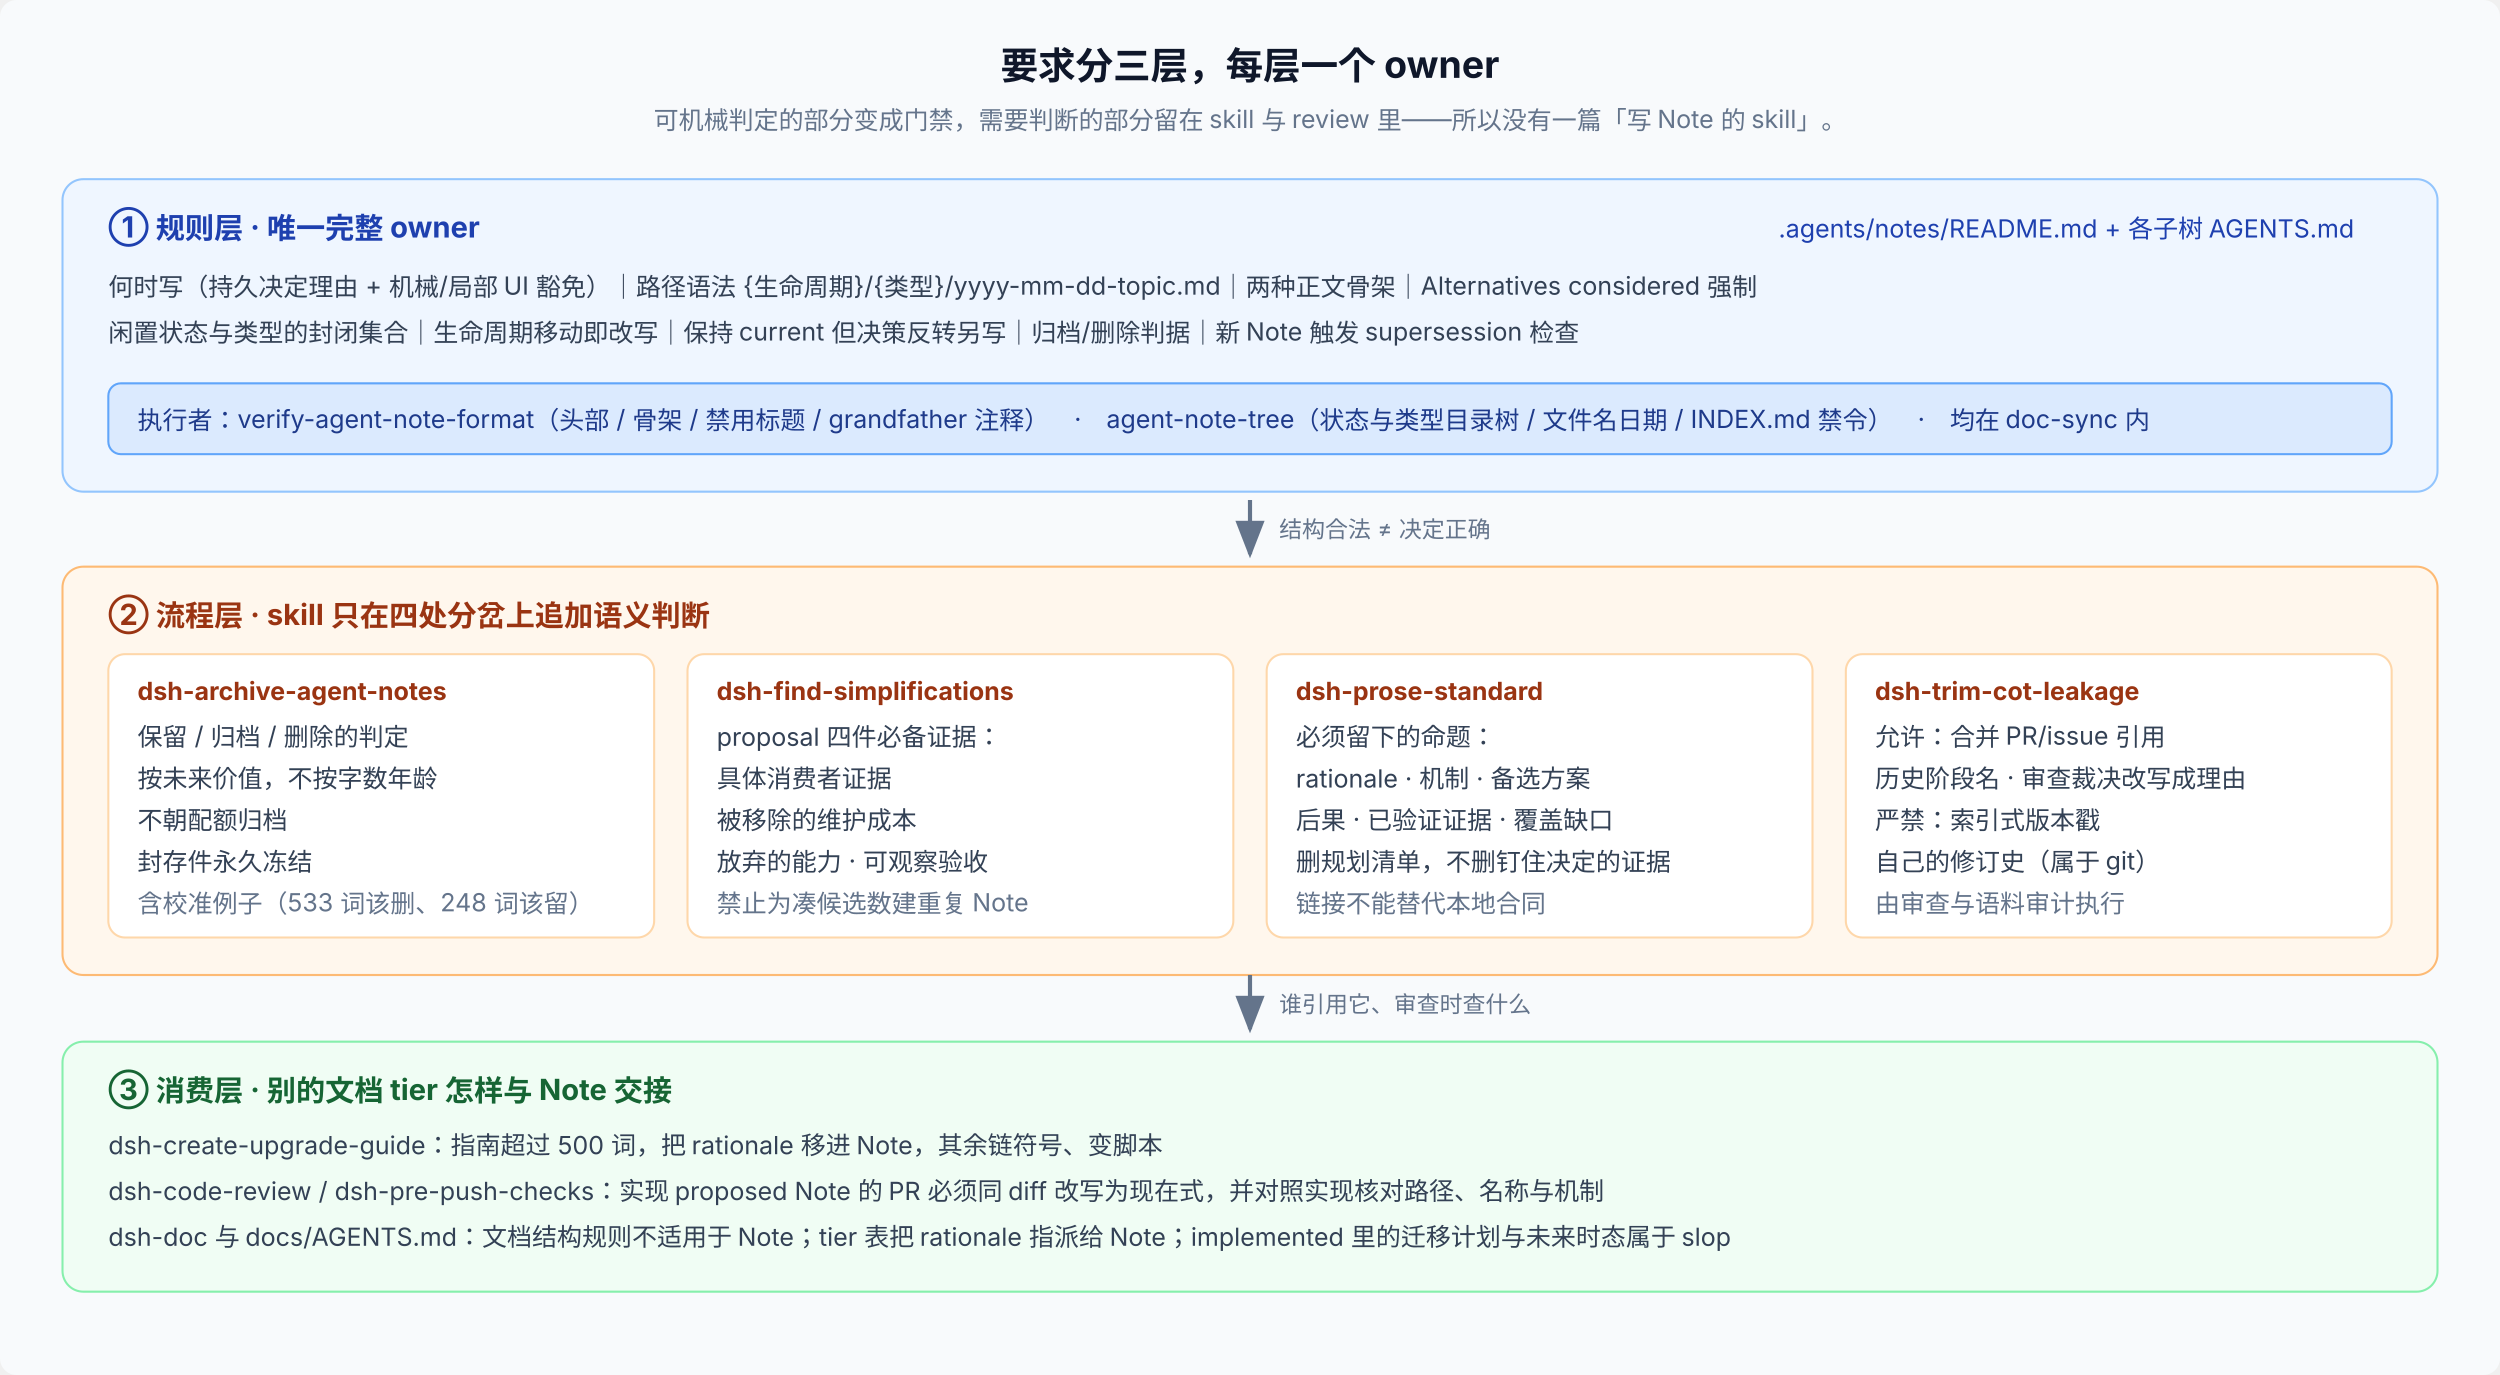
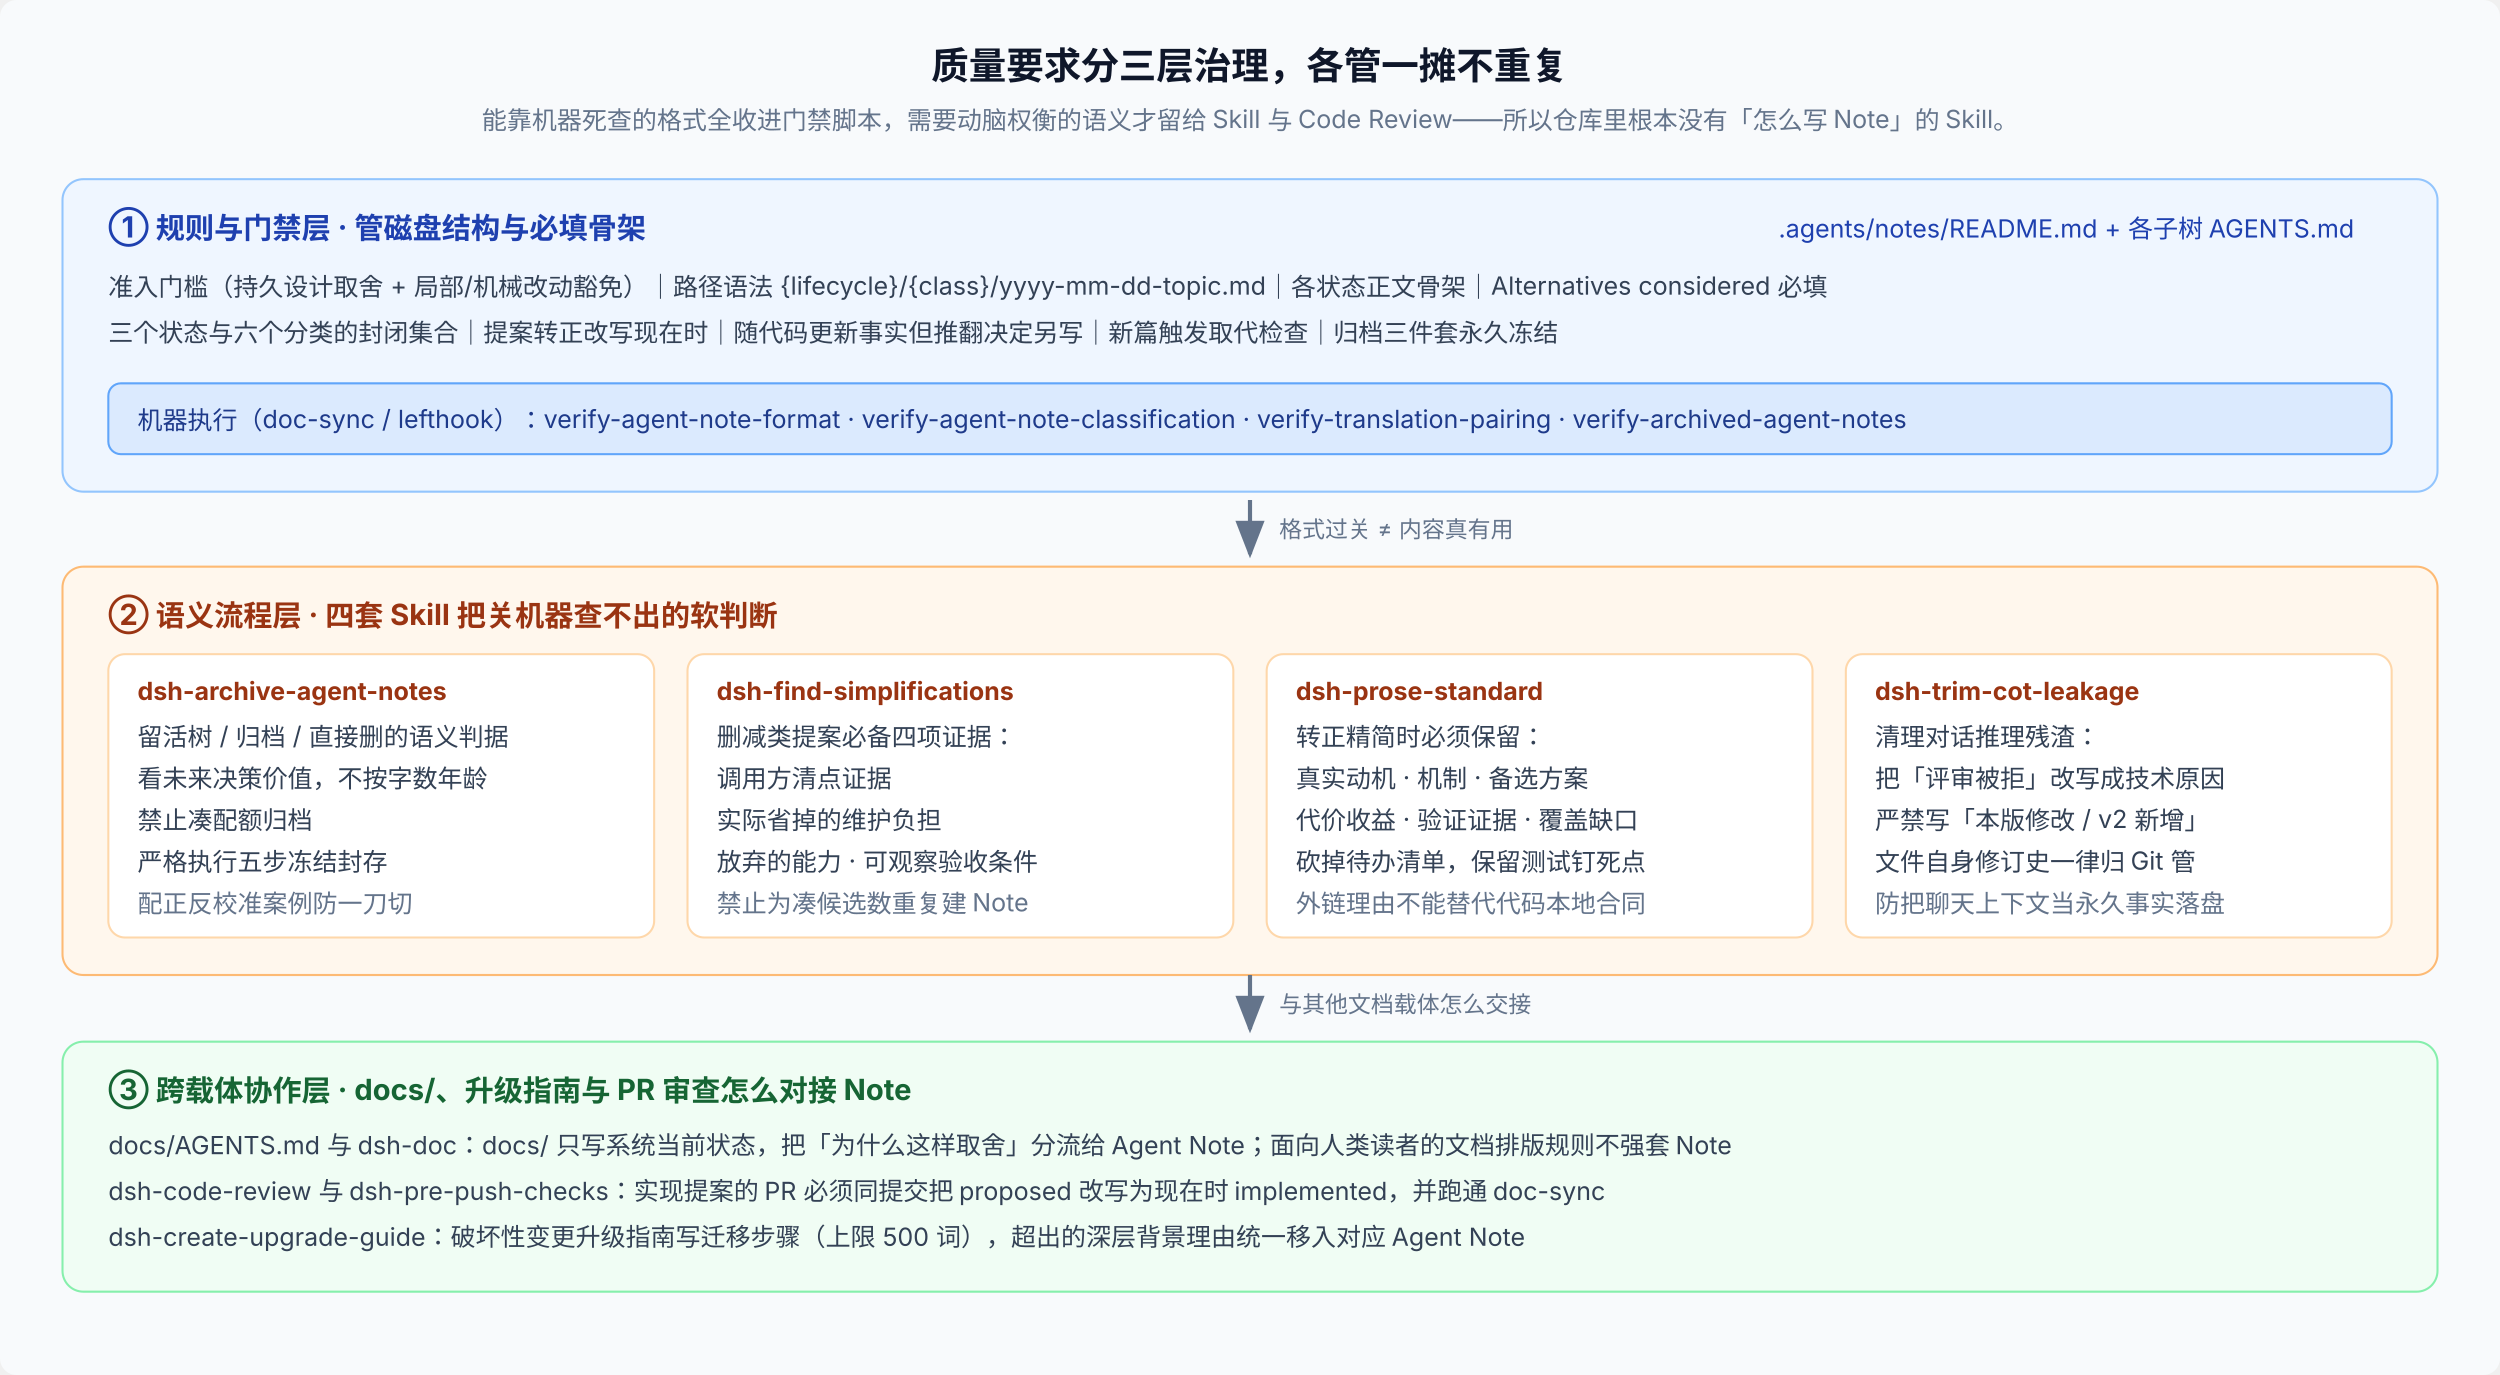
<svg xmlns="http://www.w3.org/2000/svg" viewBox="0 0 1200 660" font-family="system-ui, -apple-system, 'PingFang SC', 'Noto Sans SC', sans-serif" font-size="12" letter-spacing="0">
  <defs>
    <marker id="arrow" viewBox="0 0 9 7" markerWidth="9" markerHeight="7" refX="8" refY="3.5" orient="auto">
      <path d="M0,0 L9,3.5 L0,7 Z" fill="#64748b" />
    </marker>
  </defs>
  <rect width="1200" height="660" rx="8" fill="#f8fafc" />
-   <text x="600" y="38" text-anchor="middle" font-size="18" font-weight="700" fill="#0f172a">要求分三层，每层一个 owner</text>
-   <text x="600" y="62" text-anchor="middle" fill="#64748b">可机械判定的部分变成门禁，需要判断的部分留在 skill 与 review 里——所以没有一篇「写 Note 的 skill」。</text>
+   <text x="600" y="38" text-anchor="middle" font-size="18" font-weight="700" fill="#0f172a">质量要求分三层治理，各管一摊不重复</text>
+   <text x="600" y="62" text-anchor="middle" fill="#64748b">能靠机器死查的格式全收进门禁脚本，需要动脑权衡的语义才留给 Skill 与 Code Review——所以仓库里根本没有「怎么写 Note」的 Skill。</text>
  <rect x="30" y="86" width="1140" height="150" rx="10" fill="#eff6ff" stroke="#93c5fd" />
-   <text x="52" y="114" font-size="14" font-weight="700" fill="#1e40af">① 规则层 · 唯一完整 owner</text>
+   <text x="52" y="114" font-size="14" font-weight="700" fill="#1e40af">① 规则与门禁层 · 管磁盘结构与必填骨架</text>
  <text x="1130" y="114" text-anchor="end" fill="#1e40af">.agents/notes/README.md + 各子树 AGENTS.md</text>
-   <text x="52" y="142" fill="#334155">何时写（持久决定理由 + 机械/局部 UI 豁免）｜路径语法 {生命周期}/{类型}/yyyy-mm-dd-topic.md｜两种正文骨架｜Alternatives considered 强制</text>
-   <text x="52" y="164" fill="#334155">闲置状态与类型的封闭集合｜生命周期移动即改写｜保持 current 但决策反转另写｜归档/删除判据｜新 Note 触发 supersession 检查</text>
+   <text x="52" y="142" fill="#334155">准入门槛（持久设计取舍 + 局部/机械改动豁免）｜路径语法 {lifecycle}/{class}/yyyy-mm-dd-topic.md｜各状态正文骨架｜Alternatives considered 必填</text>
+   <text x="52" y="164" fill="#334155">三个状态与六个分类的封闭集合｜提案转正改写现在时｜随代码更新事实但推翻决定另写｜新篇触发取代检查｜归档三件套永久冻结</text>
  <rect x="52" y="184" width="1096" height="34" rx="6" fill="#dbeafe" stroke="#60a5fa" />
-   <text x="66" y="206" fill="#1e3a8a">执行者：verify-agent-note-format（头部 / 骨架 / 禁用标题 / grandfather 注释）　·　agent-note-tree（状态与类型目录树 / 文件名日期 / INDEX.md 禁令）　·　均在 doc-sync 内</text>
+   <text x="66" y="206" fill="#1e3a8a">机器执行（doc-sync / lefthook）：verify-agent-note-format · verify-agent-note-classification · verify-translation-pairing · verify-archived-agent-notes</text>
  <line x1="600" y1="240" x2="600" y2="266" stroke="#64748b" stroke-width="2" marker-end="url(#arrow)" />
-   <text x="614" y="258" font-size="11" fill="#64748b">结构合法 ≠ 决定正确</text>
+   <text x="614" y="258" font-size="11" fill="#64748b">格式过关 ≠ 内容真有用</text>
  <rect x="30" y="272" width="1140" height="196" rx="10" fill="#fff7ed" stroke="#fdba74" />
-   <text x="52" y="300" font-size="14" font-weight="700" fill="#9a3412">② 流程层 · skill 只在四处分岔上追加语义判断</text>
+   <text x="52" y="300" font-size="14" font-weight="700" fill="#9a3412">② 语义流程层 · 四套 Skill 把关机器查不出的软判断</text>
  <rect x="52" y="314" width="262" height="136" rx="8" fill="#ffffff" stroke="#fed7aa" />
  <text x="66" y="336" font-size="12" font-weight="700" fill="#9a3412">dsh-archive-agent-notes</text>
-   <text x="66" y="358" fill="#334155">保留 / 归档 / 删除的判定</text>
-   <text x="66" y="378" fill="#334155">按未来价值，不按字数年龄</text>
-   <text x="66" y="398" fill="#334155">不朝配额归档</text>
-   <text x="66" y="418" fill="#334155">封存件永久冻结</text>
-   <text x="66" y="438" fill="#64748b">含校准例子（533 词该删、248 词该留）</text>
+   <text x="66" y="358" fill="#334155">留活树 / 归档 / 直接删的语义判据</text>
+   <text x="66" y="378" fill="#334155">看未来决策价值，不按字数年龄</text>
+   <text x="66" y="398" fill="#334155">禁止凑配额归档</text>
+   <text x="66" y="418" fill="#334155">严格执行五步冻结封存</text>
+   <text x="66" y="438" fill="#64748b">配正反校准案例防一刀切</text>
  <rect x="330" y="314" width="262" height="136" rx="8" fill="#ffffff" stroke="#fed7aa" />
  <text x="344" y="336" font-size="12" font-weight="700" fill="#9a3412">dsh-find-simplifications</text>
-   <text x="344" y="358" fill="#334155">proposal 四件必备证据：</text>
-   <text x="344" y="378" fill="#334155">具体消费者证据</text>
-   <text x="344" y="398" fill="#334155">被移除的维护成本</text>
-   <text x="344" y="418" fill="#334155">放弃的能力 · 可观察验收</text>
-   <text x="344" y="438" fill="#64748b">禁止为凑候选数建重复 Note</text>
+   <text x="344" y="358" fill="#334155">删减类提案必备四项证据：</text>
+   <text x="344" y="378" fill="#334155">调用方清点证据</text>
+   <text x="344" y="398" fill="#334155">实际省掉的维护负担</text>
+   <text x="344" y="418" fill="#334155">放弃的能力 · 可观察验收条件</text>
+   <text x="344" y="438" fill="#64748b">禁止为凑候选数重复建 Note</text>
  <rect x="608" y="314" width="262" height="136" rx="8" fill="#ffffff" stroke="#fed7aa" />
  <text x="622" y="336" font-size="12" font-weight="700" fill="#9a3412">dsh-prose-standard</text>
-   <text x="622" y="358" fill="#334155">必须留下的命题：</text>
-   <text x="622" y="378" fill="#334155">rationale · 机制 · 备选方案</text>
-   <text x="622" y="398" fill="#334155">后果 · 已验证证据 · 覆盖缺口</text>
-   <text x="622" y="418" fill="#334155">删规划清单，不删钉住决定的证据</text>
-   <text x="622" y="438" fill="#64748b">链接不能替代本地合同</text>
+   <text x="622" y="358" fill="#334155">转正精简时必须保留：</text>
+   <text x="622" y="378" fill="#334155">真实动机 · 机制 · 备选方案</text>
+   <text x="622" y="398" fill="#334155">代价收益 · 验证证据 · 覆盖缺口</text>
+   <text x="622" y="418" fill="#334155">砍掉待办清单，保留测试钉死点</text>
+   <text x="622" y="438" fill="#64748b">外链理由不能替代代码本地合同</text>
  <rect x="886" y="314" width="262" height="136" rx="8" fill="#ffffff" stroke="#fed7aa" />
  <text x="900" y="336" font-size="12" font-weight="700" fill="#9a3412">dsh-trim-cot-leakage</text>
-   <text x="900" y="358" fill="#334155">允许：合并 PR/issue 引用</text>
-   <text x="900" y="378" fill="#334155">历史阶段名 · 审查裁决改写成理由</text>
-   <text x="900" y="398" fill="#334155">严禁：索引式版本戳</text>
-   <text x="900" y="418" fill="#334155">自己的修订史（属于 git）</text>
-   <text x="900" y="438" fill="#64748b">由审查与语料审计执行</text>
+   <text x="900" y="358" fill="#334155">清理对话推理残渣：</text>
+   <text x="900" y="378" fill="#334155">把「评审被拒」改写成技术原因</text>
+   <text x="900" y="398" fill="#334155">严禁写「本版修改 / v2 新增」</text>
+   <text x="900" y="418" fill="#334155">文件自身修订史一律归 Git 管</text>
+   <text x="900" y="438" fill="#64748b">防把聊天上下文当永久事实落盘</text>
  <line x1="600" y1="468" x2="600" y2="494" stroke="#64748b" stroke-width="2" marker-end="url(#arrow)" />
-   <text x="614" y="486" font-size="11" fill="#64748b">谁引用它、审查时查什么</text>
+   <text x="614" y="486" font-size="11" fill="#64748b">与其他文档载体怎么交接</text>
  <rect x="30" y="500" width="1140" height="120" rx="10" fill="#f0fdf4" stroke="#86efac" />
-   <text x="52" y="528" font-size="14" font-weight="700" fill="#166534">③ 消费层 · 别的文档 tier 怎样与 Note 交接</text>
-   <text x="52" y="554" fill="#334155">dsh-create-upgrade-guide：指南超过 500 词，把 rationale 移进 Note，其余链符号、变脚本</text>
-   <text x="52" y="576" fill="#334155">dsh-code-review / dsh-pre-push-checks：实现 proposed Note 的 PR 必须同 diff 改写为现在式，并对照实现核对路径、名称与机制</text>
-   <text x="52" y="598" fill="#334155">dsh-doc 与 docs/AGENTS.md：文档结构规则不适用于 Note；tier 表把 rationale 指派给 Note；implemented 里的迁移计划与未来时态属于 slop</text>
+   <text x="52" y="528" font-size="14" font-weight="700" fill="#166534">③ 跨载体协作层 · docs/、升级指南与 PR 审查怎么对接 Note</text>
+   <text x="52" y="554" fill="#334155">docs/AGENTS.md 与 dsh-doc：docs/ 只写系统当前状态，把「为什么这样取舍」分流给 Agent Note；面向人类读者的文档排版规则不强套 Note</text>
+   <text x="52" y="576" fill="#334155">dsh-code-review 与 dsh-pre-push-checks：实现提案的 PR 必须同提交把 proposed 改写为现在时 implemented，并跑通 doc-sync</text>
+   <text x="52" y="598" fill="#334155">dsh-create-upgrade-guide：破坏性变更升级指南写迁移步骤（上限 500 词），超出的深层背景理由统一移入对应 Agent Note</text>
</svg>
